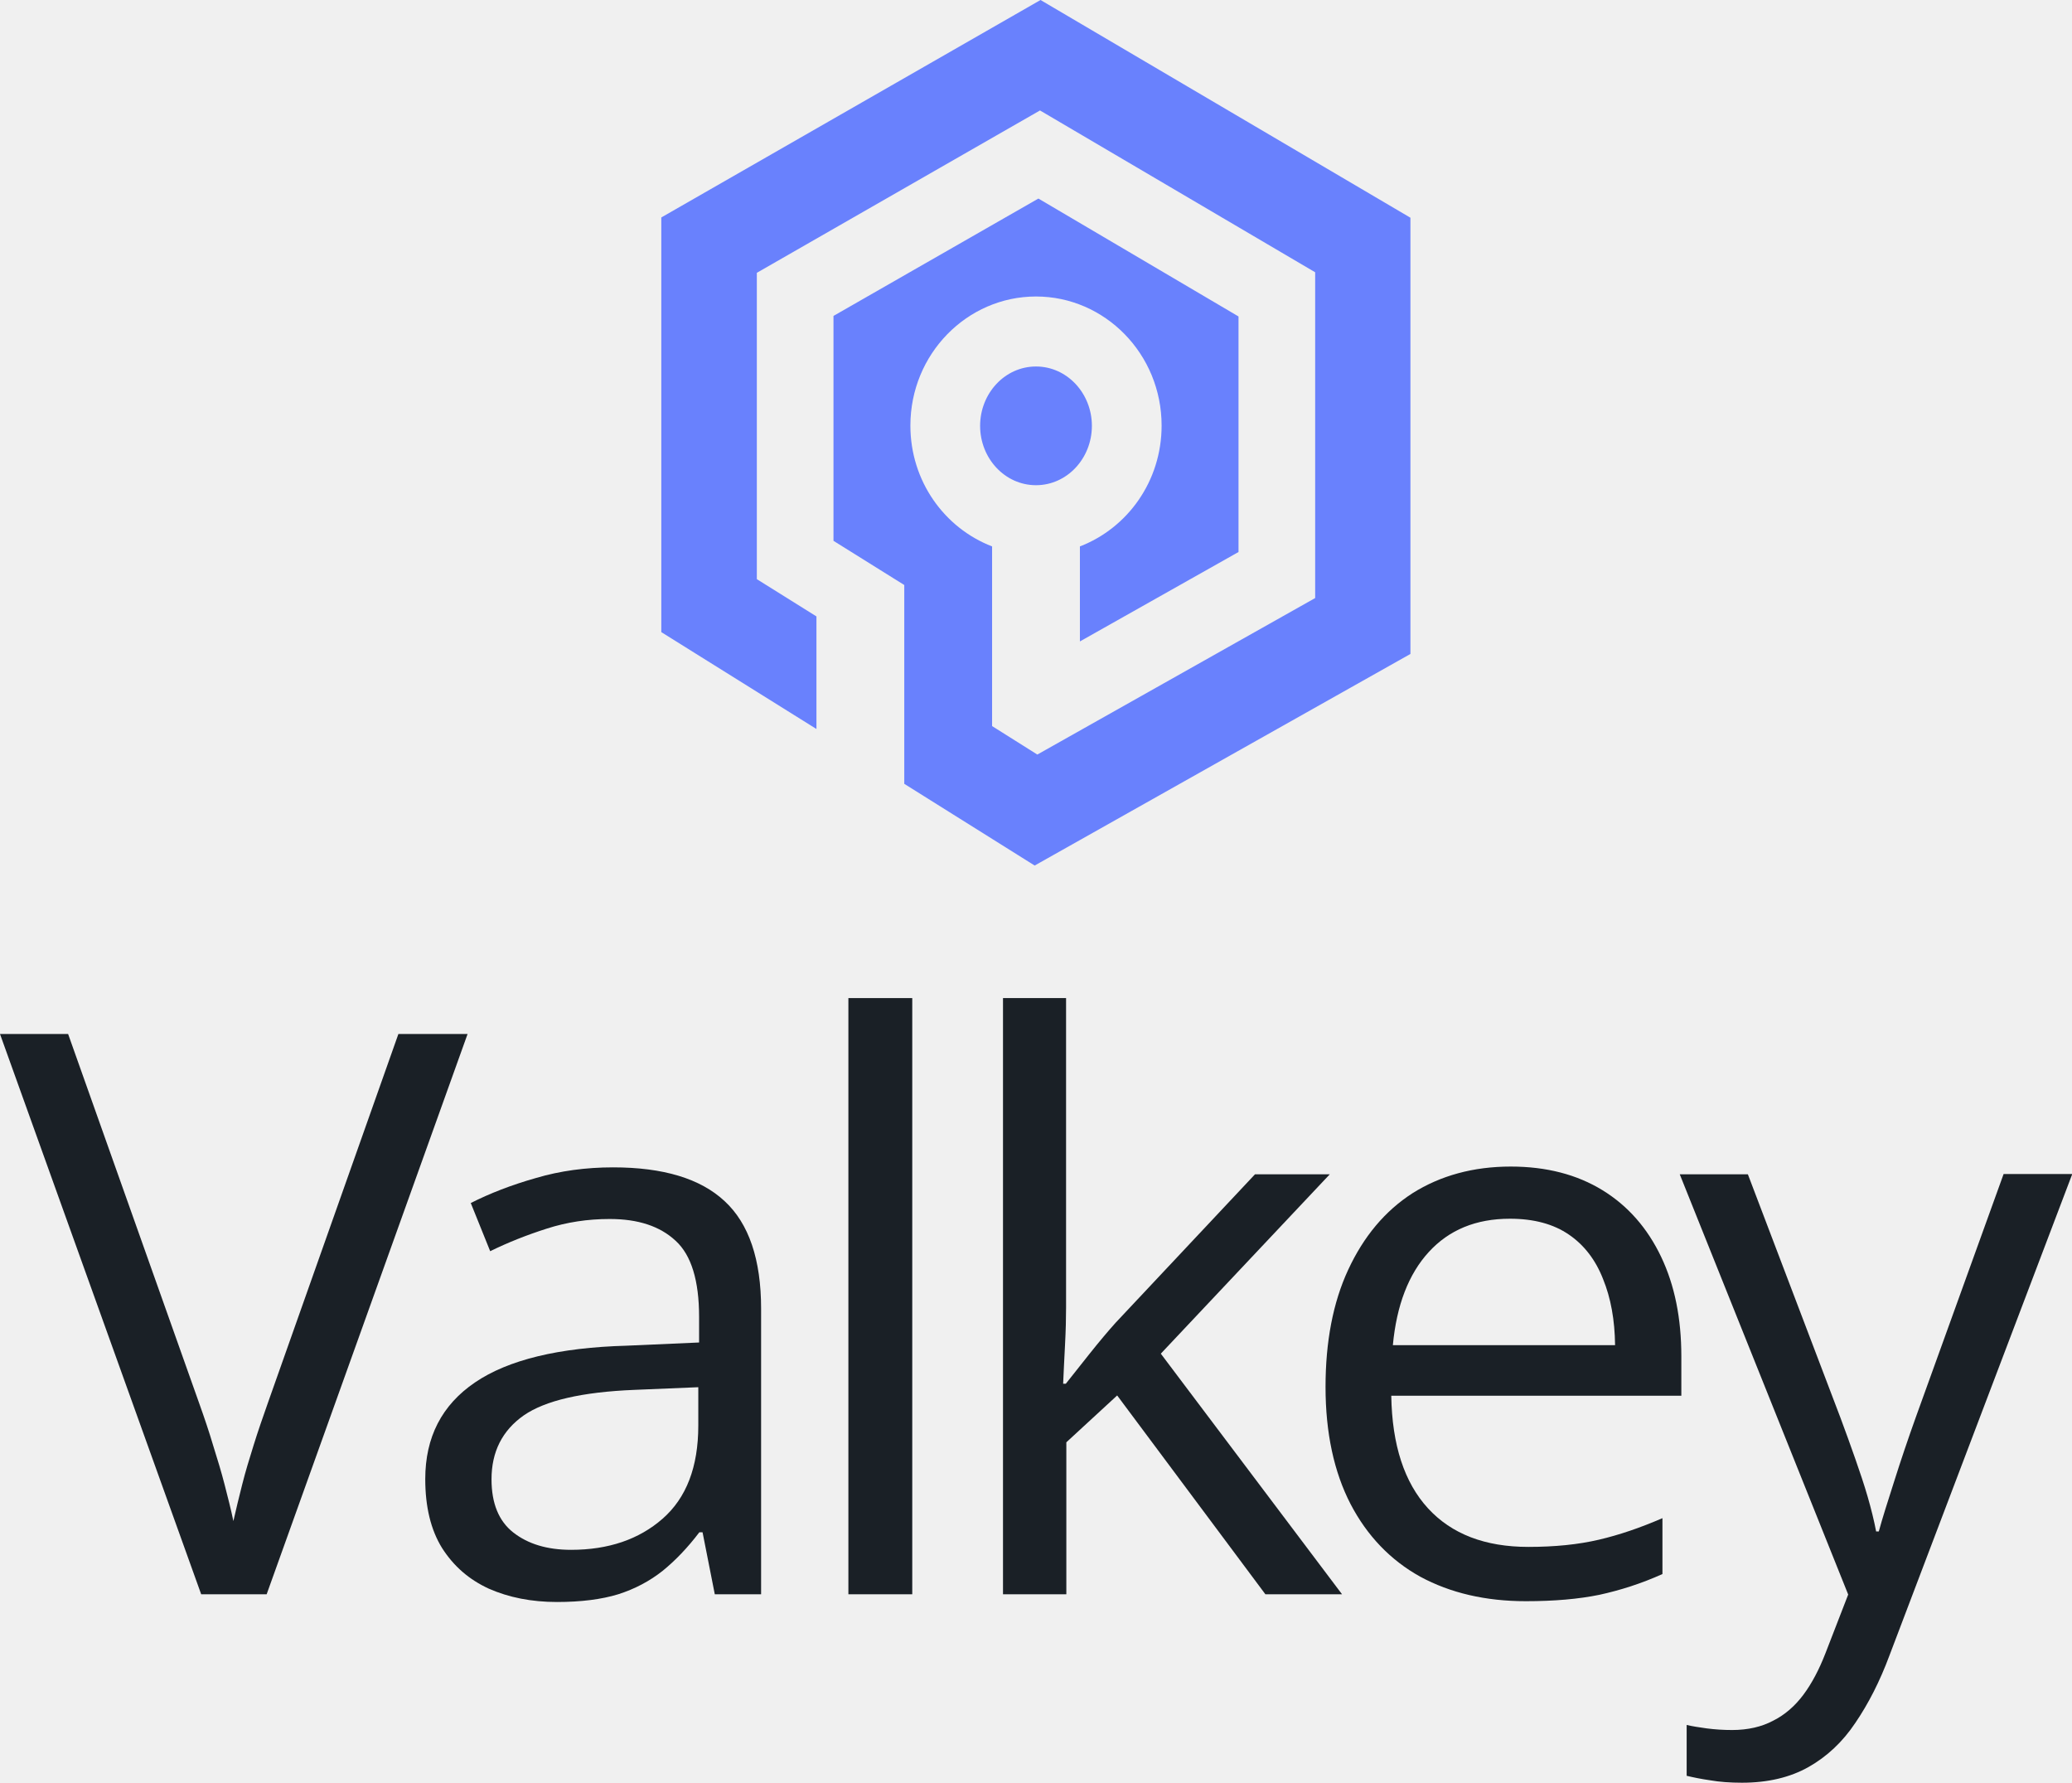
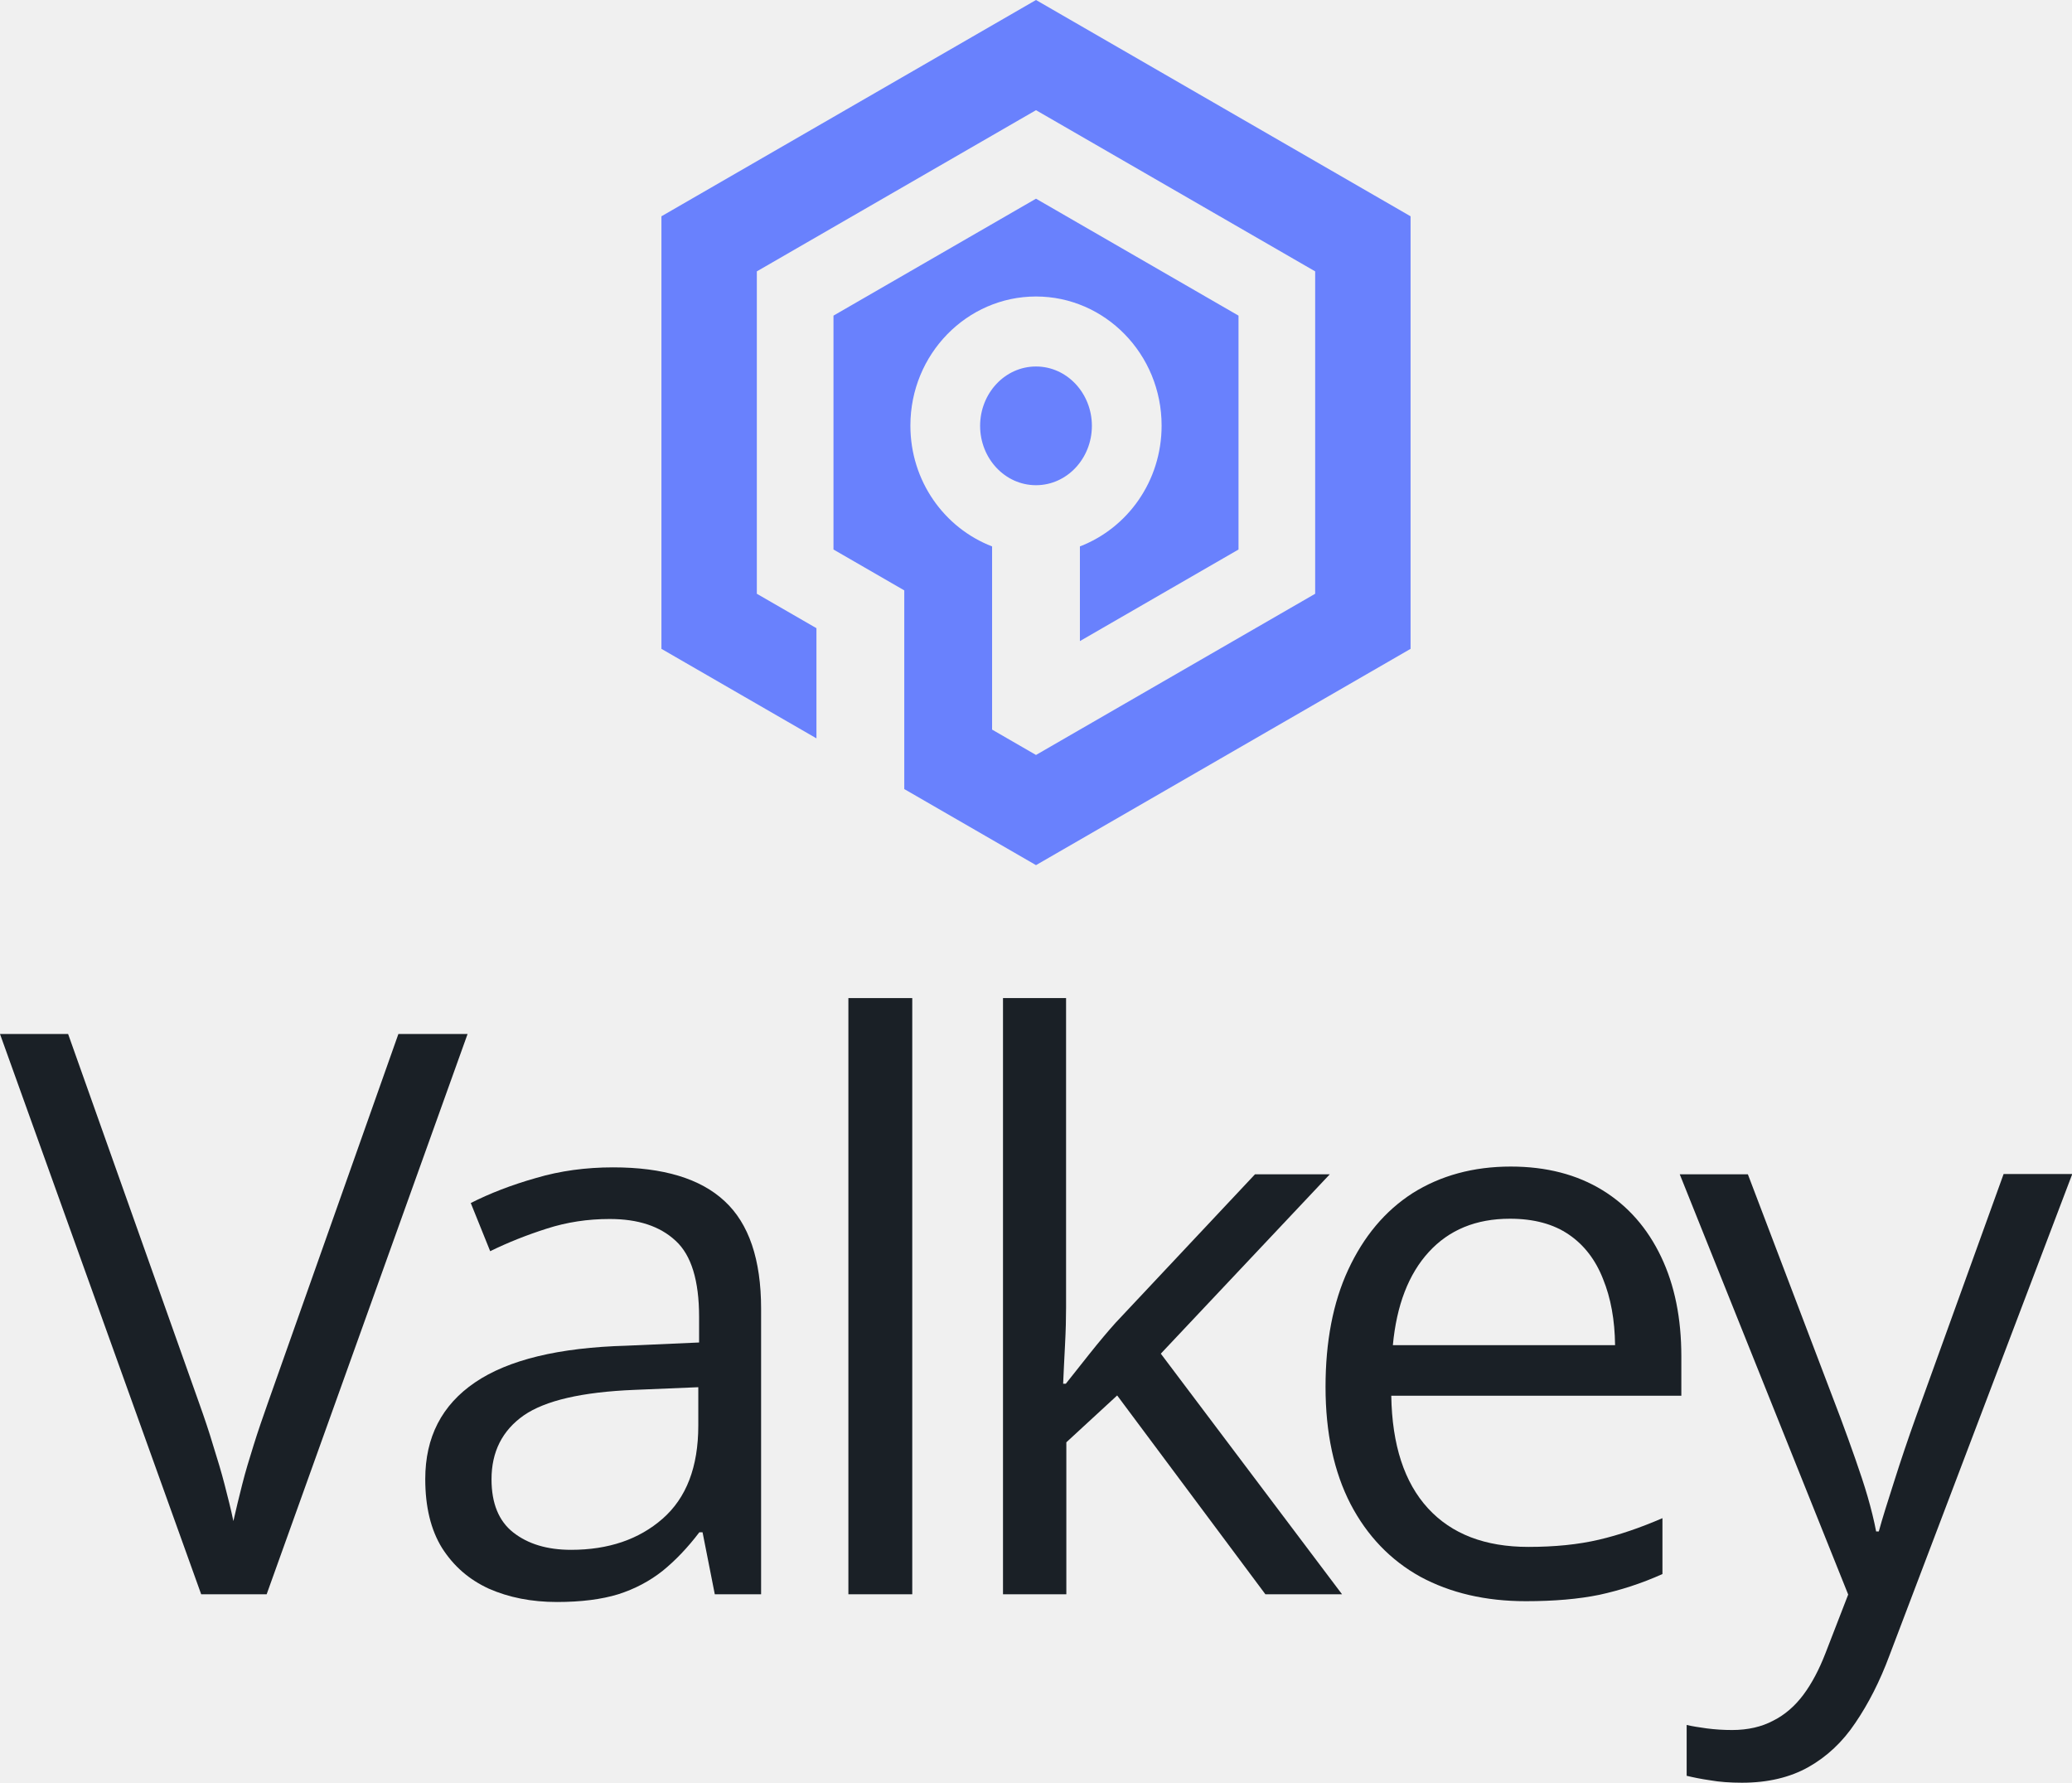
<svg xmlns="http://www.w3.org/2000/svg" version="1.1" id="Layer_1" x="0px" y="0px" width="778.6px" height="669.9px" viewBox="0 0 778.6 669.9" style="enable-background:new 0 0 778.6 669.9;" xml:space="preserve">
  <style type="text/css">
	.Drop_x0020_Shadow{fill:none;}
	.Round_x0020_Corners_x0020_2_x0020_pt{fill:#FFFFFF;stroke:#231F20;stroke-miterlimit:10;}
	.Live_x0020_Reflect_x0020_X{fill:none;}
	.Bevel_x0020_Soft{fill:url(#SVGID_1_);}
	.Dusk{fill:#FFFFFF;}
	.Foliage_GS{fill:#FFDD00;}
	.Pompadour_GS{fill-rule:evenodd;clip-rule:evenodd;fill:#44ADE2;}
	.st0{fill-rule:evenodd;clip-rule:evenodd;fill:#6981FD;}
	.st1{fill:#1A2026;}
	.st2{fill-rule:evenodd;clip-rule:evenodd;fill:#1A2026;}
	.st3{fill:#FFFFFF;}
</style>
  <linearGradient id="SVGID_1_" gradientUnits="userSpaceOnUse" x1="-11.026" y1="-62.364" x2="-10.319" y2="-61.657">
    <stop offset="0" style="stop-color:#DEDFE3" />
    <stop offset="0.178" style="stop-color:#DADBDF" />
    <stop offset="0.361" style="stop-color:#CECFD3" />
    <stop offset="0.546" style="stop-color:#B9BCBF" />
    <stop offset="0.732" style="stop-color:#9CA0A2" />
    <stop offset="0.918" style="stop-color:#787D7E" />
    <stop offset="1" style="stop-color:#656B6C" />
  </linearGradient>
  <g>
-     <path id="path11949_00000018934277609929530400000010086956055715295675_" class="st0" d="M306.8,273.9l-58.3-36.4V81.7L391,0   l139,81.8v163.9l-141.2,79.5l-49-30.7v-65.7v-9l-26.6-16.6v-84.5l77-44.1l75.2,44.3v88.5L405.8,241v-35.7   c17.9-6.9,30.7-24.5,30.7-45.4c0-26.9-21.3-48.5-47.2-48.5c-25.9,0-47.2,21.6-47.2,48.5c0,20.9,12.8,38.5,30.7,45.4v67.5l17,10.7   l104.4-58.8V102.3L390.8,41.5l-106.4,61v115.1l22.4,14L306.8,273.9z M389.3,137.7c11.7,0,21,10.1,21,22.3s-9.3,22.3-21,22.3   c-11.7,0-21-10.1-21-22.3S377.6,137.7,389.3,137.7z" />
+     <path id="path11949_00000018934277609929530400000010086956055715295675_" class="st0" d="M306.8,277.417L248.55,243.786V81.262L389.3,0L530.05,81.262V243.786L389.3,325.048L339.8,296.469V221.818L313.2,206.46V118.588L389.3,74.651L465.4,118.588V206.46L405.8,240.871V205.3C423.7,198.4 436.5,180.8 436.5,159.9C436.5,133 415.2,111.4 389.3,111.4C363.4,111.4 342.1,133 342.1,159.9C342.1,180.8 354.9,198.4 372.8,205.3V274.126L389.3,283.652L494.2,223.088V101.96L389.3,41.396L284.4,101.96V223.088L306.8,236.021ZM389.3,137.7C401,137.7 410.3,147.8 410.3,160C410.3,172.2 401,182.3 389.3,182.3C377.6,182.3 368.3,172.2 368.3,160C368.3,147.8 377.6,137.7 389.3,137.7Z" />
    <g id="text11953_00000008864227959404893010000006949606060661436093_">
      <path id="path40150_00000129904762631179835420000002358996686508038283_" class="st1" d="M175.7,388.5L100.2,599H75.6L0,388.5    h25.6l49.2,138.6c2,5.6,3.8,10.9,5.3,16c1.6,5.1,3.1,10,4.3,14.7c1.2,4.7,2.4,9.3,3.3,13.7c1-4.4,2.1-9,3.3-13.7    c1.2-4.8,2.7-9.7,4.3-14.8c1.6-5.2,3.5-10.6,5.5-16.3l48.9-138.2L175.7,388.5z" />
      <path id="path40152_00000070095372436403248710000012032702276996136873_" class="st1" d="M230.4,438.6c18.8,0,32.8,4.2,41.9,12.7    c9.1,8.4,13.7,21.9,13.7,40.4V599h-17.4l-4.6-23.3h-1.2c-4.4,5.8-9,10.6-13.8,14.5c-4.8,3.8-10.4,6.8-16.7,8.8    c-6.2,1.9-13.9,2.9-23,2.9c-9.6,0-18.1-1.7-25.6-5c-7.4-3.4-13.2-8.4-17.6-15.3c-4.2-6.8-6.3-15.4-6.3-25.9    c0-15.7,6.2-27.8,18.7-36.3s31.5-13.1,57-13.8l27.2-1.2v-9.6c0-13.6-2.9-23.2-8.8-28.6c-5.9-5.5-14.1-8.2-24.8-8.2    c-8.3,0-16.1,1.2-23.6,3.6c-7.5,2.4-14.6,5.2-21.3,8.5l-7.3-18.1c7.1-3.6,15.3-6.8,24.5-9.4C210.5,439.9,220.2,438.6,230.4,438.6    L230.4,438.6z M262.4,521.2l-24,1c-19.7,0.8-33.5,4-41.6,9.6c-8.1,5.7-12.1,13.7-12.1,24c0,9,2.7,15.7,8.2,20    c5.5,4.3,12.7,6.5,21.7,6.5c14,0,25.5-3.9,34.4-11.7s13.4-19.4,13.4-35L262.4,521.2z" />
      <path id="path40154_00000031203725647986261700000014551129695469552294_" class="st1" d="M342.8,599h-24V375h24V599z" />
      <path id="path40156_00000048470605639444426790000007060132768907970993_" class="st1" d="M400.6,375v116.3    c0,3.8-0.1,8.5-0.4,14.1c-0.3,5.5-0.5,10.3-0.7,14.5h1c2-2.5,4.9-6.2,8.8-11.1c3.9-4.9,7.2-8.8,9.9-11.8l52.4-55.8h28.1    l-63.5,67.4l68.1,90.4h-28.8l-55.7-74.7l-19.1,17.6V599h-23.8V375H400.6z" />
      <path id="path40158_00000083800530246595228280000017588478125192786561_" class="st1" d="M567.7,438.3c13.4,0,24.9,3,34.5,8.9    c9.6,5.9,16.9,14.3,22,25c5.1,10.7,7.6,23.1,7.6,37.4v14.8h-109c0.3,18.5,4.9,32.6,13.8,42.3c8.9,9.7,21.5,14.5,37.7,14.5    c10,0,18.8-0.9,26.5-2.7c7.7-1.8,15.6-4.5,23.9-8.1v21c-8,3.6-15.9,6.1-23.7,7.8c-7.8,1.6-17,2.4-27.6,2.4    c-15.2,0-28.4-3.1-39.7-9.2c-11.2-6.2-20-15.4-26.2-27.3c-6.2-12-9.4-26.7-9.4-44c0-17,2.8-31.7,8.5-44    c5.8-12.5,13.8-22.1,24.2-28.8C541.3,441.7,553.6,438.3,567.7,438.3L567.7,438.3z M567.4,457.9c-12.8,0-22.9,4.2-30.5,12.5    c-7.6,8.3-12.1,20-13.5,35h83.5c-0.1-9.4-1.6-17.7-4.5-24.8c-2.8-7.2-7.1-12.8-12.8-16.7C583.8,459.9,576.4,457.9,567.4,457.9z" />
      <path id="path40160_00000149384340865137152320000007742559400770925227_" class="st1" d="M631.2,441.2h25.6l34.8,91.5    c2,5.4,3.9,10.6,5.6,15.5c1.7,4.9,3.3,9.6,4.6,14.1c1.3,4.5,2.4,8.9,3.2,13.1h1c1.3-4.8,3.3-11.1,5.8-18.9    c2.5-7.9,5.2-15.9,8.1-24l33-91.4h25.8l-68.7,180.9c-3.6,9.7-7.9,18.1-12.8,25.3c-4.8,7.2-10.7,12.7-17.6,16.6    c-6.9,3.9-15.3,5.9-25,5.9c-4.5,0-8.5-0.3-11.9-0.9c-3.5-0.5-6.4-1.1-8.9-1.7v-19.1c2.1,0.5,4.7,0.9,7.6,1.3    c3.1,0.4,6.2,0.6,9.5,0.6c5.9,0,11.1-1.2,15.4-3.5c4.4-2.2,8.2-5.5,11.4-9.8c3.2-4.3,5.9-9.5,8.2-15.4l8.6-22.2L631.2,441.2z" />
    </g>
  </g>
</svg>
